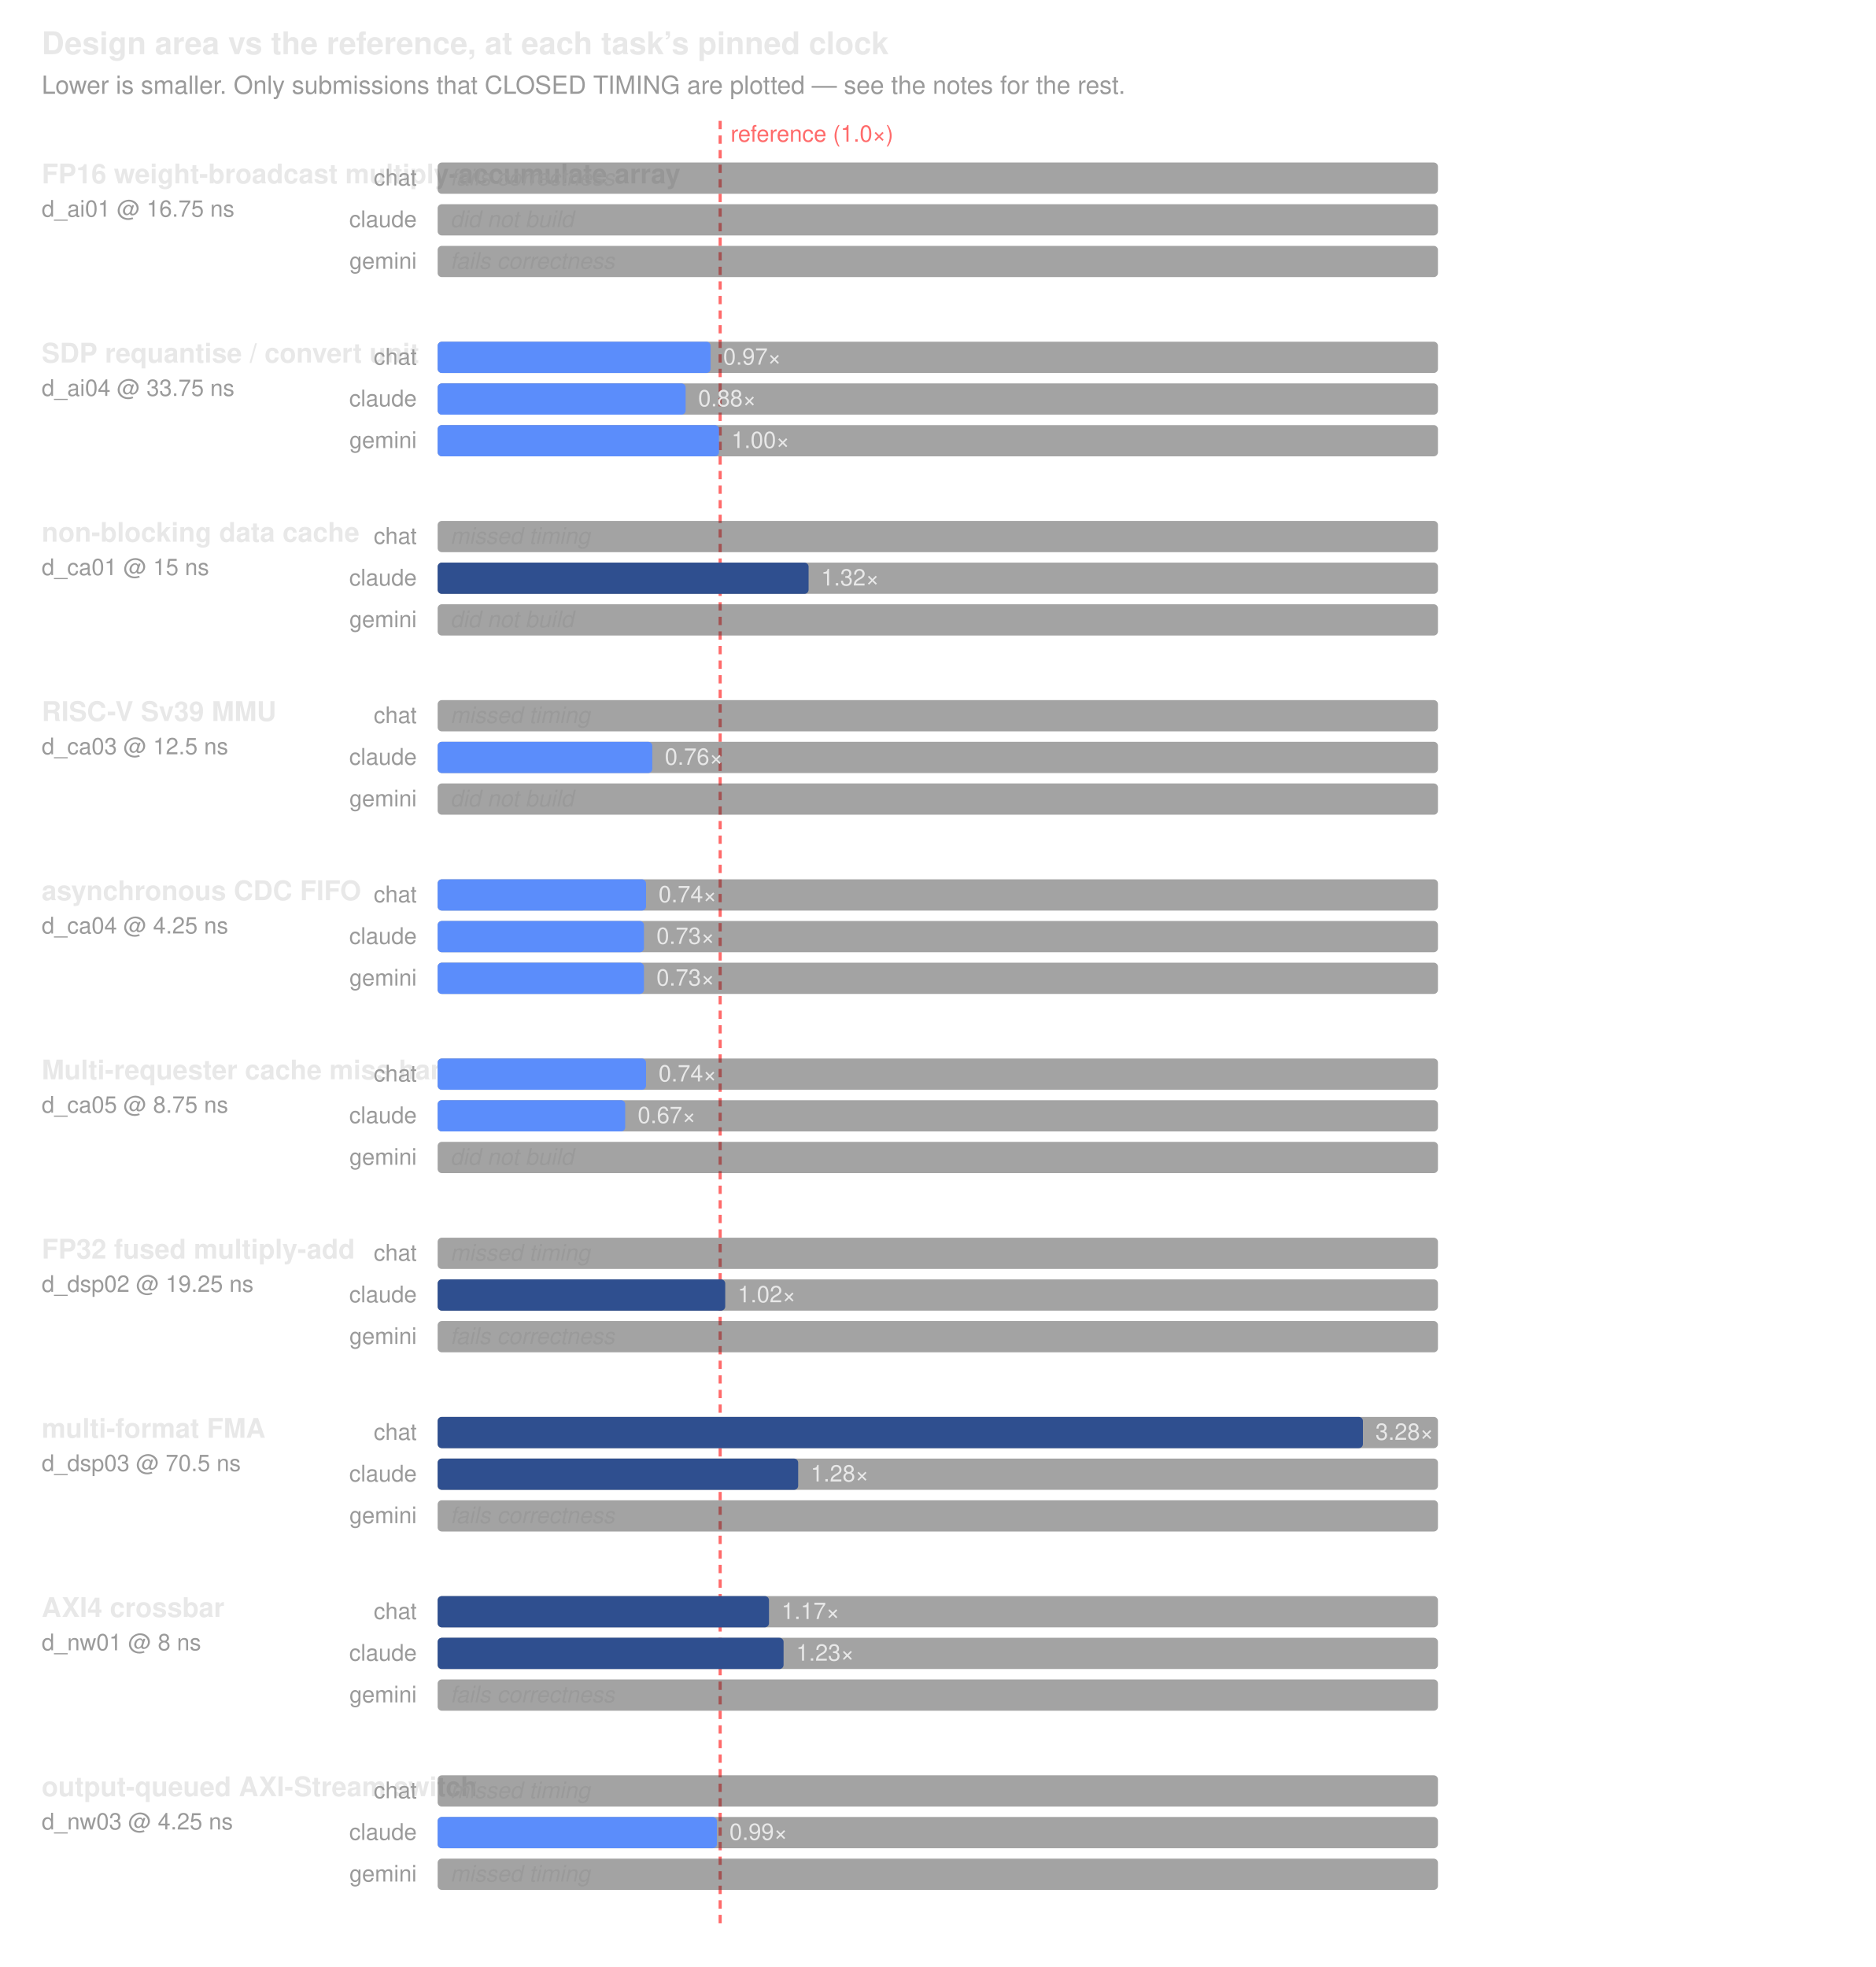
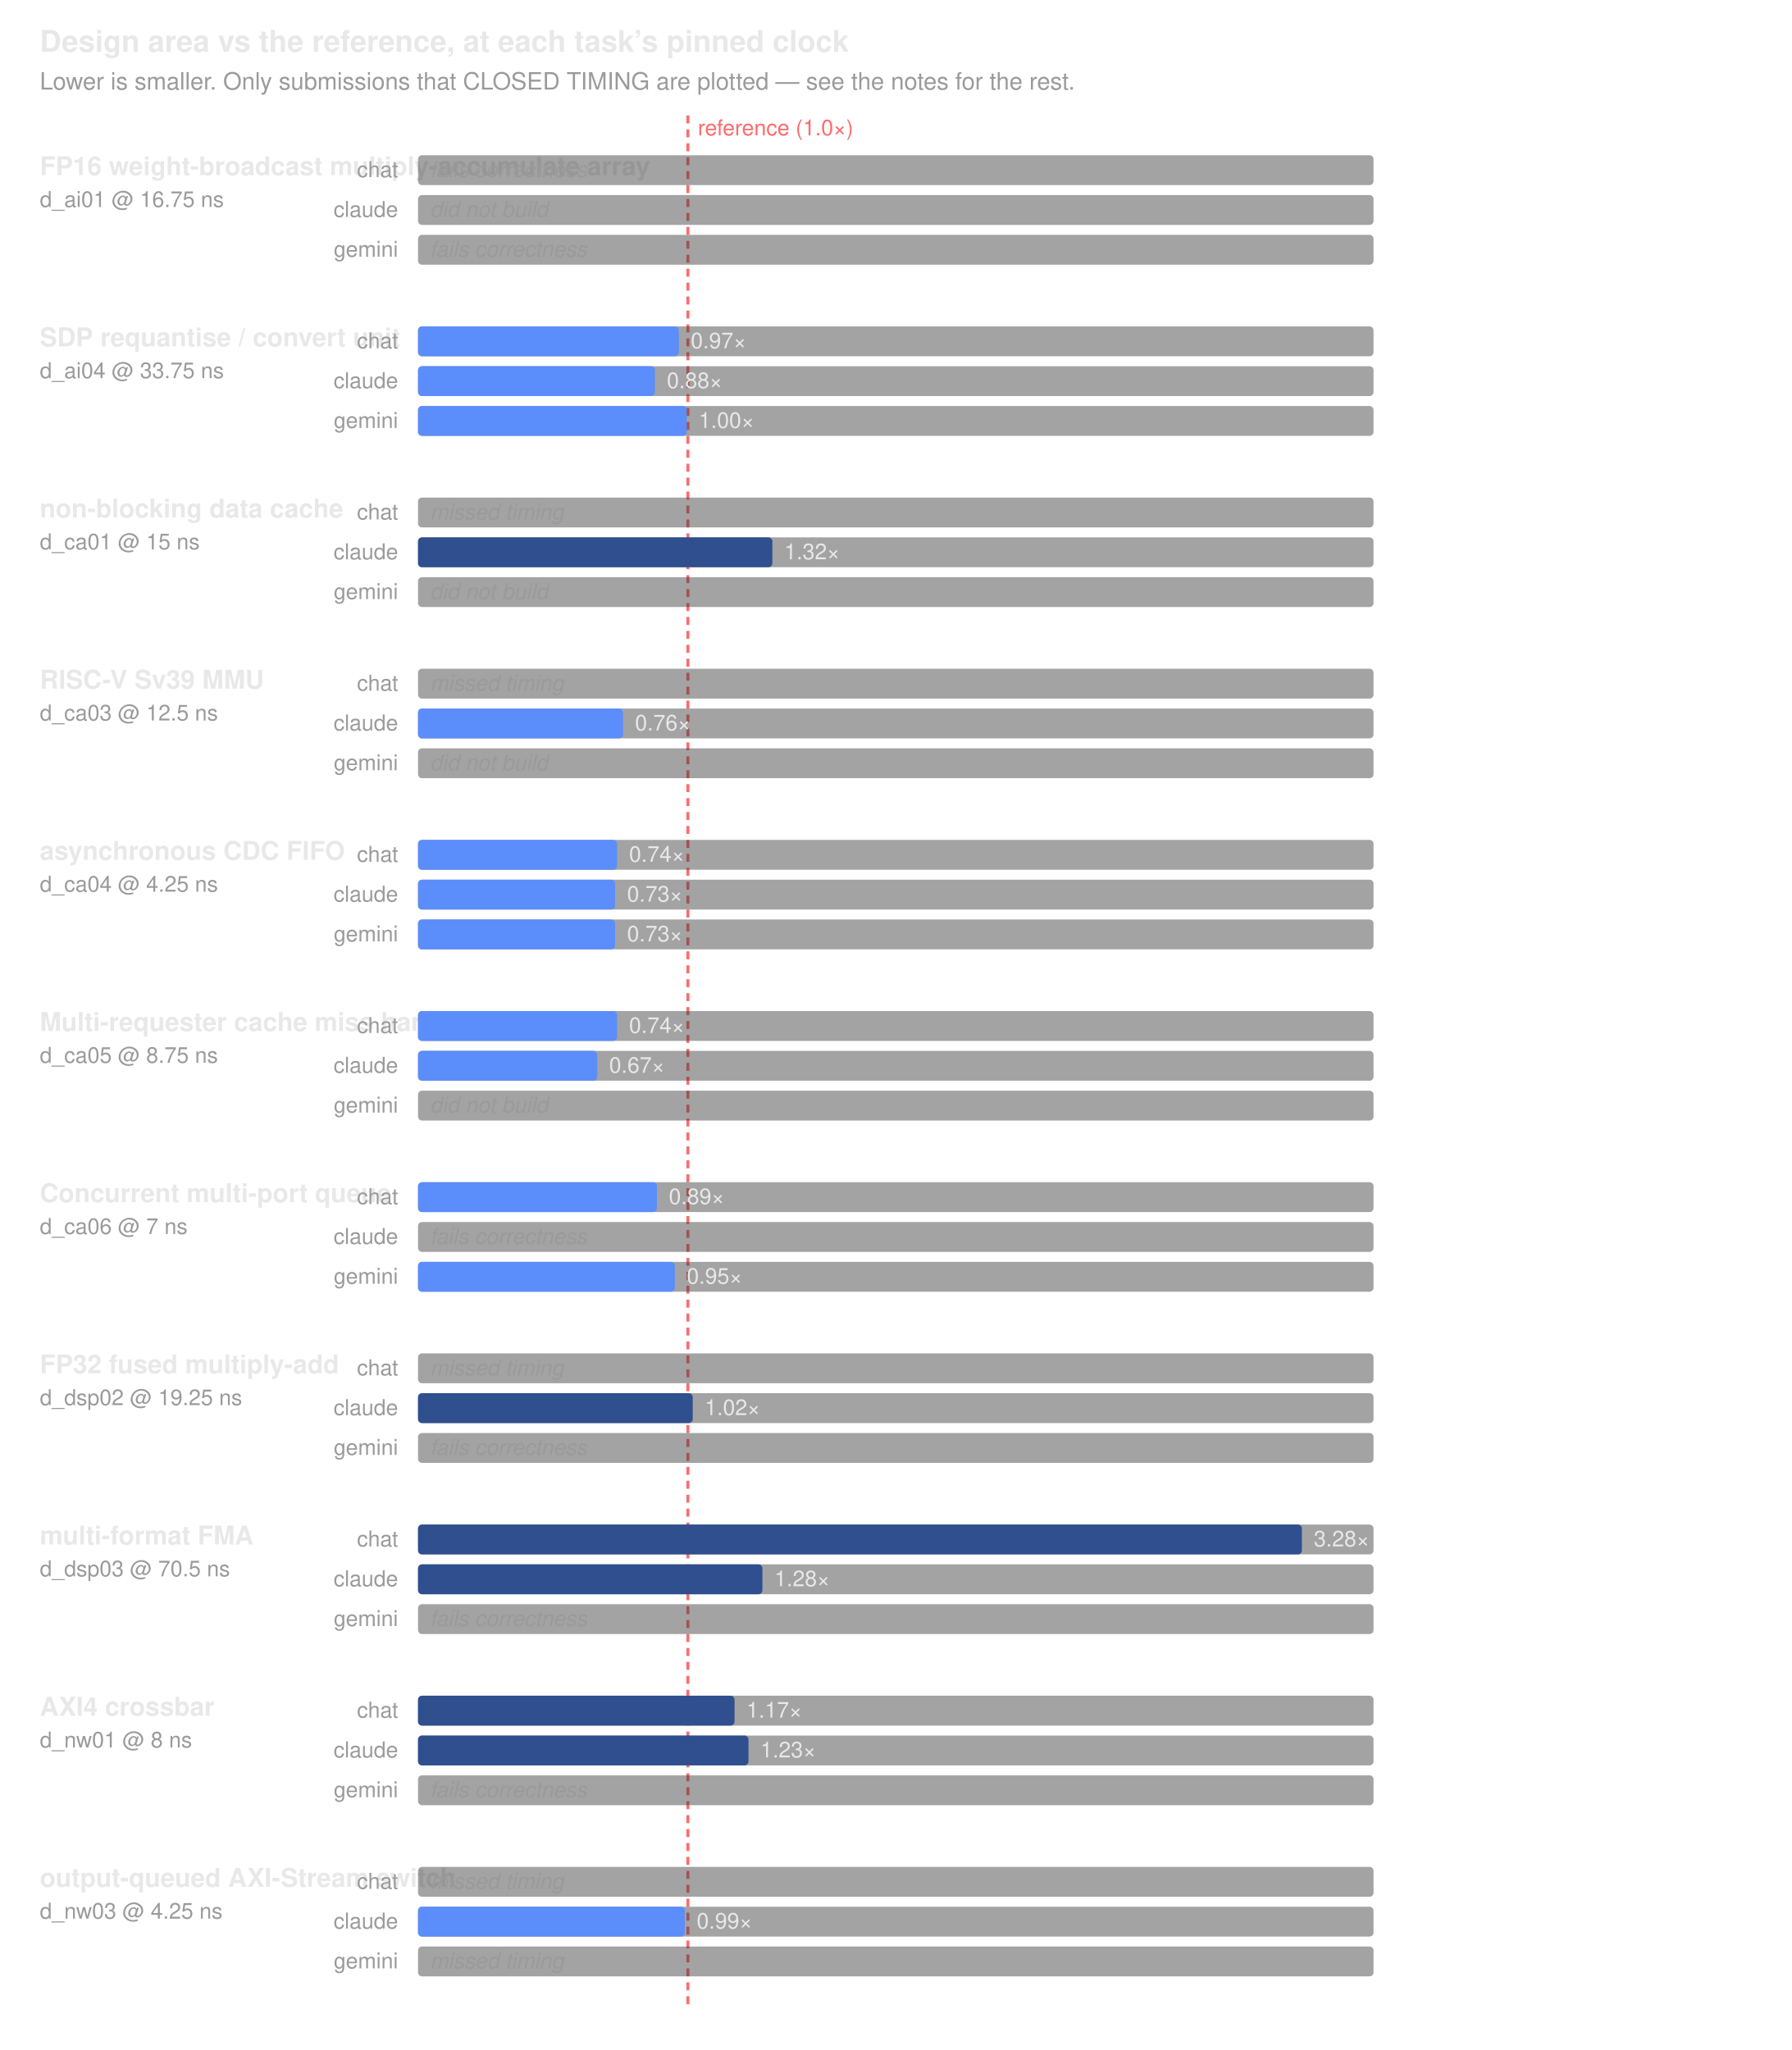
- <svg xmlns="http://www.w3.org/2000/svg" viewBox="0 0 900 944" font-family="-apple-system,BlinkMacSystemFont,Segoe UI,Helvetica,Arial,sans-serif">
-   <rect width="900" height="944" fill="none" />
+ <svg xmlns="http://www.w3.org/2000/svg" viewBox="0 0 900 1030" font-family="-apple-system,BlinkMacSystemFont,Segoe UI,Helvetica,Arial,sans-serif">
+   <rect width="900" height="1030" fill="none" />
  <text x="20" y="26" fill="#e8e8e8" font-size="15" font-weight="600">Design area vs the reference, at each task’s pinned clock</text>
  <text x="20" y="45" fill="#9a9a9a" font-size="12">Lower is smaller. Only submissions that CLOSED TIMING are plotted — see the notes for the rest.</text>
-   <line x1="345.57" y1="58" x2="345.57" y2="924" stroke="#ff6b6b" stroke-width="1.5" stroke-dasharray="4 3" />
+   <line x1="345.57" y1="58" x2="345.57" y2="1010" stroke="#ff6b6b" stroke-width="1.5" stroke-dasharray="4 3" />
  <text x="350.57" y="68" fill="#ff6b6b" font-size="11">reference (1.0×)</text>
  <text x="20" y="88" fill="#e8e8e8" font-size="13" font-weight="600">FP16 weight-broadcast multiply-accumulate array</text>
  <text x="20" y="104" fill="#9a9a9a" font-size="11">d_ai01 @ 16.75 ns</text>
  <text x="200" y="89" fill="#9a9a9a" font-size="11" text-anchor="end">chat</text>
  <rect x="210" y="78" width="480" height="15" rx="2" fill="#333" opacity="0.45" />
  <text x="216" y="89" fill="#9a9a9a" font-size="11" font-style="italic">fails correctness</text>
  <text x="200" y="109" fill="#9a9a9a" font-size="11" text-anchor="end">claude</text>
  <rect x="210" y="98" width="480" height="15" rx="2" fill="#333" opacity="0.45" />
  <text x="216" y="109" fill="#9a9a9a" font-size="11" font-style="italic">did not build</text>
  <text x="200" y="129" fill="#9a9a9a" font-size="11" text-anchor="end">gemini</text>
  <rect x="210" y="118" width="480" height="15" rx="2" fill="#333" opacity="0.45" />
  <text x="216" y="129" fill="#9a9a9a" font-size="11" font-style="italic">fails correctness</text>
  <text x="20" y="174" fill="#e8e8e8" font-size="13" font-weight="600">SDP requantise / convert unit</text>
  <text x="20" y="190" fill="#9a9a9a" font-size="11">d_ai04 @ 33.75 ns</text>
  <text x="200" y="175" fill="#9a9a9a" font-size="11" text-anchor="end">chat</text>
  <rect x="210" y="164" width="480" height="15" rx="2" fill="#333" opacity="0.45" />
  <rect x="210" y="164" width="131" height="15" rx="2" fill="#5b8dfb" />
  <text x="347" y="175" fill="#e8e8e8" font-size="11">0.97×</text>
  <text x="200" y="195" fill="#9a9a9a" font-size="11" text-anchor="end">claude</text>
  <rect x="210" y="184" width="480" height="15" rx="2" fill="#333" opacity="0.45" />
  <rect x="210" y="184" width="119" height="15" rx="2" fill="#5b8dfb" />
  <text x="335" y="195" fill="#e8e8e8" font-size="11">0.88×</text>
  <text x="200" y="215" fill="#9a9a9a" font-size="11" text-anchor="end">gemini</text>
  <rect x="210" y="204" width="480" height="15" rx="2" fill="#333" opacity="0.45" />
  <rect x="210" y="204" width="135" height="15" rx="2" fill="#5b8dfb" />
  <text x="351" y="215" fill="#e8e8e8" font-size="11">1.00×</text>
  <text x="20" y="260" fill="#e8e8e8" font-size="13" font-weight="600">non-blocking data cache</text>
  <text x="20" y="276" fill="#9a9a9a" font-size="11">d_ca01 @ 15 ns</text>
  <text x="200" y="261" fill="#9a9a9a" font-size="11" text-anchor="end">chat</text>
  <rect x="210" y="250" width="480" height="15" rx="2" fill="#333" opacity="0.45" />
  <text x="216" y="261" fill="#9a9a9a" font-size="11" font-style="italic">missed timing</text>
  <text x="200" y="281" fill="#9a9a9a" font-size="11" text-anchor="end">claude</text>
  <rect x="210" y="270" width="480" height="15" rx="2" fill="#333" opacity="0.45" />
  <rect x="210" y="270" width="178" height="15" rx="2" fill="#2f4f8f" />
  <text x="394" y="281" fill="#e8e8e8" font-size="11">1.32×</text>
  <text x="200" y="301" fill="#9a9a9a" font-size="11" text-anchor="end">gemini</text>
  <rect x="210" y="290" width="480" height="15" rx="2" fill="#333" opacity="0.45" />
  <text x="216" y="301" fill="#9a9a9a" font-size="11" font-style="italic">did not build</text>
  <text x="20" y="346" fill="#e8e8e8" font-size="13" font-weight="600">RISC-V Sv39 MMU</text>
  <text x="20" y="362" fill="#9a9a9a" font-size="11">d_ca03 @ 12.5 ns</text>
  <text x="200" y="347" fill="#9a9a9a" font-size="11" text-anchor="end">chat</text>
  <rect x="210" y="336" width="480" height="15" rx="2" fill="#333" opacity="0.45" />
  <text x="216" y="347" fill="#9a9a9a" font-size="11" font-style="italic">missed timing</text>
  <text x="200" y="367" fill="#9a9a9a" font-size="11" text-anchor="end">claude</text>
  <rect x="210" y="356" width="480" height="15" rx="2" fill="#333" opacity="0.45" />
  <rect x="210" y="356" width="103" height="15" rx="2" fill="#5b8dfb" />
  <text x="319" y="367" fill="#e8e8e8" font-size="11">0.76×</text>
  <text x="200" y="387" fill="#9a9a9a" font-size="11" text-anchor="end">gemini</text>
  <rect x="210" y="376" width="480" height="15" rx="2" fill="#333" opacity="0.45" />
  <text x="216" y="387" fill="#9a9a9a" font-size="11" font-style="italic">did not build</text>
  <text x="20" y="432" fill="#e8e8e8" font-size="13" font-weight="600">asynchronous CDC FIFO</text>
  <text x="20" y="448" fill="#9a9a9a" font-size="11">d_ca04 @ 4.25 ns</text>
  <text x="200" y="433" fill="#9a9a9a" font-size="11" text-anchor="end">chat</text>
  <rect x="210" y="422" width="480" height="15" rx="2" fill="#333" opacity="0.45" />
  <rect x="210" y="422" width="100" height="15" rx="2" fill="#5b8dfb" />
  <text x="316" y="433" fill="#e8e8e8" font-size="11">0.74×</text>
  <text x="200" y="453" fill="#9a9a9a" font-size="11" text-anchor="end">claude</text>
  <rect x="210" y="442" width="480" height="15" rx="2" fill="#333" opacity="0.45" />
  <rect x="210" y="442" width="99" height="15" rx="2" fill="#5b8dfb" />
  <text x="315" y="453" fill="#e8e8e8" font-size="11">0.73×</text>
  <text x="200" y="473" fill="#9a9a9a" font-size="11" text-anchor="end">gemini</text>
  <rect x="210" y="462" width="480" height="15" rx="2" fill="#333" opacity="0.45" />
  <rect x="210" y="462" width="99" height="15" rx="2" fill="#5b8dfb" />
  <text x="315" y="473" fill="#e8e8e8" font-size="11">0.73×</text>
  <text x="20" y="518" fill="#e8e8e8" font-size="13" font-weight="600">Multi-requester cache miss handler</text>
  <text x="20" y="534" fill="#9a9a9a" font-size="11">d_ca05 @ 8.75 ns</text>
  <text x="200" y="519" fill="#9a9a9a" font-size="11" text-anchor="end">chat</text>
  <rect x="210" y="508" width="480" height="15" rx="2" fill="#333" opacity="0.45" />
  <rect x="210" y="508" width="100" height="15" rx="2" fill="#5b8dfb" />
  <text x="316" y="519" fill="#e8e8e8" font-size="11">0.74×</text>
  <text x="200" y="539" fill="#9a9a9a" font-size="11" text-anchor="end">claude</text>
  <rect x="210" y="528" width="480" height="15" rx="2" fill="#333" opacity="0.45" />
  <rect x="210" y="528" width="90" height="15" rx="2" fill="#5b8dfb" />
  <text x="306" y="539" fill="#e8e8e8" font-size="11">0.67×</text>
  <text x="200" y="559" fill="#9a9a9a" font-size="11" text-anchor="end">gemini</text>
  <rect x="210" y="548" width="480" height="15" rx="2" fill="#333" opacity="0.45" />
  <text x="216" y="559" fill="#9a9a9a" font-size="11" font-style="italic">did not build</text>
-   <text x="20" y="604" fill="#e8e8e8" font-size="13" font-weight="600">FP32 fused multiply-add</text>
-   <text x="20" y="620" fill="#9a9a9a" font-size="11">d_dsp02 @ 19.25 ns</text>
+   <text x="20" y="604" fill="#e8e8e8" font-size="13" font-weight="600">Concurrent multi-port queue</text>
+   <text x="20" y="620" fill="#9a9a9a" font-size="11">d_ca06 @ 7 ns</text>
  <text x="200" y="605" fill="#9a9a9a" font-size="11" text-anchor="end">chat</text>
  <rect x="210" y="594" width="480" height="15" rx="2" fill="#333" opacity="0.45" />
-   <text x="216" y="605" fill="#9a9a9a" font-size="11" font-style="italic">missed timing</text>
+   <rect x="210" y="594" width="120" height="15" rx="2" fill="#5b8dfb" />
+   <text x="336" y="605" fill="#e8e8e8" font-size="11">0.89×</text>
  <text x="200" y="625" fill="#9a9a9a" font-size="11" text-anchor="end">claude</text>
  <rect x="210" y="614" width="480" height="15" rx="2" fill="#333" opacity="0.45" />
-   <rect x="210" y="614" width="138" height="15" rx="2" fill="#2f4f8f" />
-   <text x="354" y="625" fill="#e8e8e8" font-size="11">1.02×</text>
+   <text x="216" y="625" fill="#9a9a9a" font-size="11" font-style="italic">fails correctness</text>
  <text x="200" y="645" fill="#9a9a9a" font-size="11" text-anchor="end">gemini</text>
  <rect x="210" y="634" width="480" height="15" rx="2" fill="#333" opacity="0.45" />
-   <text x="216" y="645" fill="#9a9a9a" font-size="11" font-style="italic">fails correctness</text>
-   <text x="20" y="690" fill="#e8e8e8" font-size="13" font-weight="600">multi-format FMA</text>
-   <text x="20" y="706" fill="#9a9a9a" font-size="11">d_dsp03 @ 70.5 ns</text>
+   <rect x="210" y="634" width="129" height="15" rx="2" fill="#5b8dfb" />
+   <text x="345" y="645" fill="#e8e8e8" font-size="11">0.95×</text>
+   <text x="20" y="690" fill="#e8e8e8" font-size="13" font-weight="600">FP32 fused multiply-add</text>
+   <text x="20" y="706" fill="#9a9a9a" font-size="11">d_dsp02 @ 19.25 ns</text>
  <text x="200" y="691" fill="#9a9a9a" font-size="11" text-anchor="end">chat</text>
  <rect x="210" y="680" width="480" height="15" rx="2" fill="#333" opacity="0.45" />
-   <rect x="210" y="680" width="444" height="15" rx="2" fill="#2f4f8f" />
-   <text x="660" y="691" fill="#e8e8e8" font-size="11">3.28×</text>
+   <text x="216" y="691" fill="#9a9a9a" font-size="11" font-style="italic">missed timing</text>
  <text x="200" y="711" fill="#9a9a9a" font-size="11" text-anchor="end">claude</text>
  <rect x="210" y="700" width="480" height="15" rx="2" fill="#333" opacity="0.45" />
-   <rect x="210" y="700" width="173" height="15" rx="2" fill="#2f4f8f" />
-   <text x="389" y="711" fill="#e8e8e8" font-size="11">1.28×</text>
+   <rect x="210" y="700" width="138" height="15" rx="2" fill="#2f4f8f" />
+   <text x="354" y="711" fill="#e8e8e8" font-size="11">1.02×</text>
  <text x="200" y="731" fill="#9a9a9a" font-size="11" text-anchor="end">gemini</text>
  <rect x="210" y="720" width="480" height="15" rx="2" fill="#333" opacity="0.45" />
  <text x="216" y="731" fill="#9a9a9a" font-size="11" font-style="italic">fails correctness</text>
-   <text x="20" y="776" fill="#e8e8e8" font-size="13" font-weight="600">AXI4 crossbar</text>
-   <text x="20" y="792" fill="#9a9a9a" font-size="11">d_nw01 @ 8 ns</text>
+   <text x="20" y="776" fill="#e8e8e8" font-size="13" font-weight="600">multi-format FMA</text>
+   <text x="20" y="792" fill="#9a9a9a" font-size="11">d_dsp03 @ 70.5 ns</text>
  <text x="200" y="777" fill="#9a9a9a" font-size="11" text-anchor="end">chat</text>
  <rect x="210" y="766" width="480" height="15" rx="2" fill="#333" opacity="0.45" />
-   <rect x="210" y="766" width="159" height="15" rx="2" fill="#2f4f8f" />
-   <text x="375" y="777" fill="#e8e8e8" font-size="11">1.17×</text>
+   <rect x="210" y="766" width="444" height="15" rx="2" fill="#2f4f8f" />
+   <text x="660" y="777" fill="#e8e8e8" font-size="11">3.28×</text>
  <text x="200" y="797" fill="#9a9a9a" font-size="11" text-anchor="end">claude</text>
  <rect x="210" y="786" width="480" height="15" rx="2" fill="#333" opacity="0.45" />
-   <rect x="210" y="786" width="166" height="15" rx="2" fill="#2f4f8f" />
-   <text x="382" y="797" fill="#e8e8e8" font-size="11">1.23×</text>
+   <rect x="210" y="786" width="173" height="15" rx="2" fill="#2f4f8f" />
+   <text x="389" y="797" fill="#e8e8e8" font-size="11">1.28×</text>
  <text x="200" y="817" fill="#9a9a9a" font-size="11" text-anchor="end">gemini</text>
  <rect x="210" y="806" width="480" height="15" rx="2" fill="#333" opacity="0.45" />
  <text x="216" y="817" fill="#9a9a9a" font-size="11" font-style="italic">fails correctness</text>
-   <text x="20" y="862" fill="#e8e8e8" font-size="13" font-weight="600">output-queued AXI-Stream switch</text>
-   <text x="20" y="878" fill="#9a9a9a" font-size="11">d_nw03 @ 4.25 ns</text>
+   <text x="20" y="862" fill="#e8e8e8" font-size="13" font-weight="600">AXI4 crossbar</text>
+   <text x="20" y="878" fill="#9a9a9a" font-size="11">d_nw01 @ 8 ns</text>
  <text x="200" y="863" fill="#9a9a9a" font-size="11" text-anchor="end">chat</text>
  <rect x="210" y="852" width="480" height="15" rx="2" fill="#333" opacity="0.45" />
-   <text x="216" y="863" fill="#9a9a9a" font-size="11" font-style="italic">missed timing</text>
+   <rect x="210" y="852" width="159" height="15" rx="2" fill="#2f4f8f" />
+   <text x="375" y="863" fill="#e8e8e8" font-size="11">1.17×</text>
  <text x="200" y="883" fill="#9a9a9a" font-size="11" text-anchor="end">claude</text>
  <rect x="210" y="872" width="480" height="15" rx="2" fill="#333" opacity="0.45" />
-   <rect x="210" y="872" width="134" height="15" rx="2" fill="#5b8dfb" />
-   <text x="350" y="883" fill="#e8e8e8" font-size="11">0.99×</text>
+   <rect x="210" y="872" width="166" height="15" rx="2" fill="#2f4f8f" />
+   <text x="382" y="883" fill="#e8e8e8" font-size="11">1.23×</text>
  <text x="200" y="903" fill="#9a9a9a" font-size="11" text-anchor="end">gemini</text>
  <rect x="210" y="892" width="480" height="15" rx="2" fill="#333" opacity="0.45" />
-   <text x="216" y="903" fill="#9a9a9a" font-size="11" font-style="italic">missed timing</text>
+   <text x="216" y="903" fill="#9a9a9a" font-size="11" font-style="italic">fails correctness</text>
+   <text x="20" y="948" fill="#e8e8e8" font-size="13" font-weight="600">output-queued AXI-Stream switch</text>
+   <text x="20" y="964" fill="#9a9a9a" font-size="11">d_nw03 @ 4.25 ns</text>
+   <text x="200" y="949" fill="#9a9a9a" font-size="11" text-anchor="end">chat</text>
+   <rect x="210" y="938" width="480" height="15" rx="2" fill="#333" opacity="0.45" />
+   <text x="216" y="949" fill="#9a9a9a" font-size="11" font-style="italic">missed timing</text>
+   <text x="200" y="969" fill="#9a9a9a" font-size="11" text-anchor="end">claude</text>
+   <rect x="210" y="958" width="480" height="15" rx="2" fill="#333" opacity="0.45" />
+   <rect x="210" y="958" width="134" height="15" rx="2" fill="#5b8dfb" />
+   <text x="350" y="969" fill="#e8e8e8" font-size="11">0.99×</text>
+   <text x="200" y="989" fill="#9a9a9a" font-size="11" text-anchor="end">gemini</text>
+   <rect x="210" y="978" width="480" height="15" rx="2" fill="#333" opacity="0.45" />
+   <text x="216" y="989" fill="#9a9a9a" font-size="11" font-style="italic">missed timing</text>
</svg>
